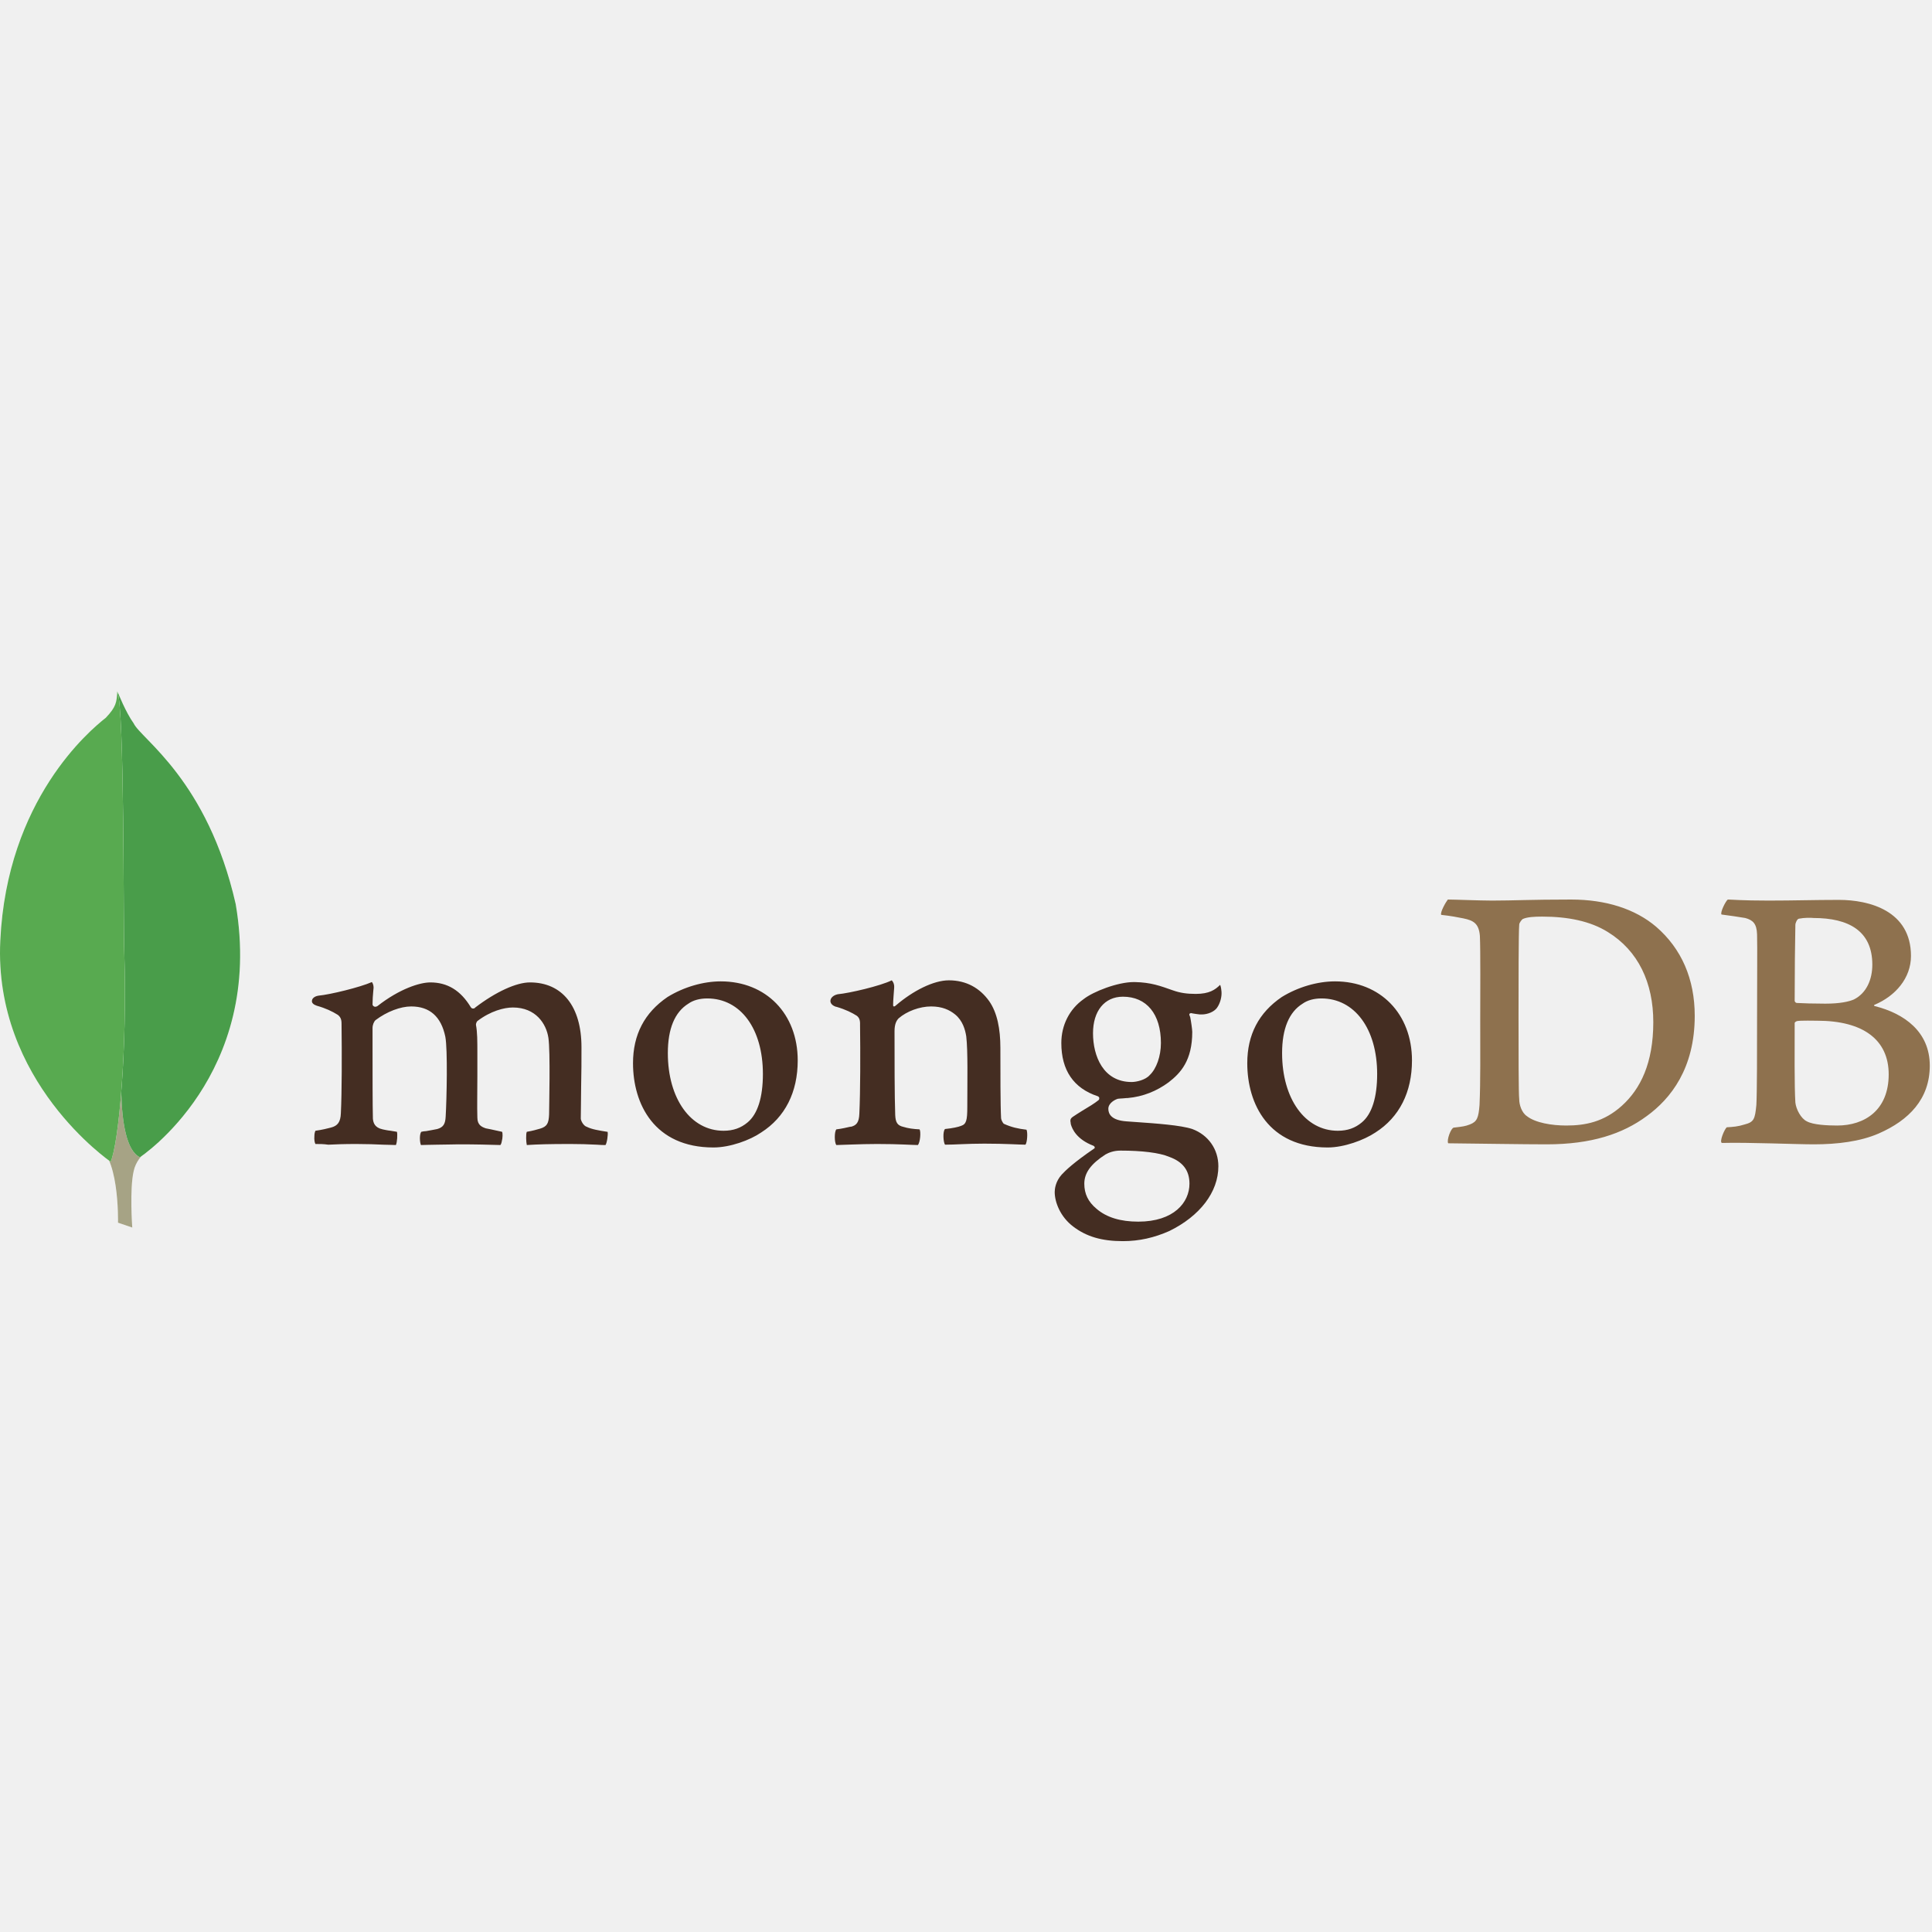
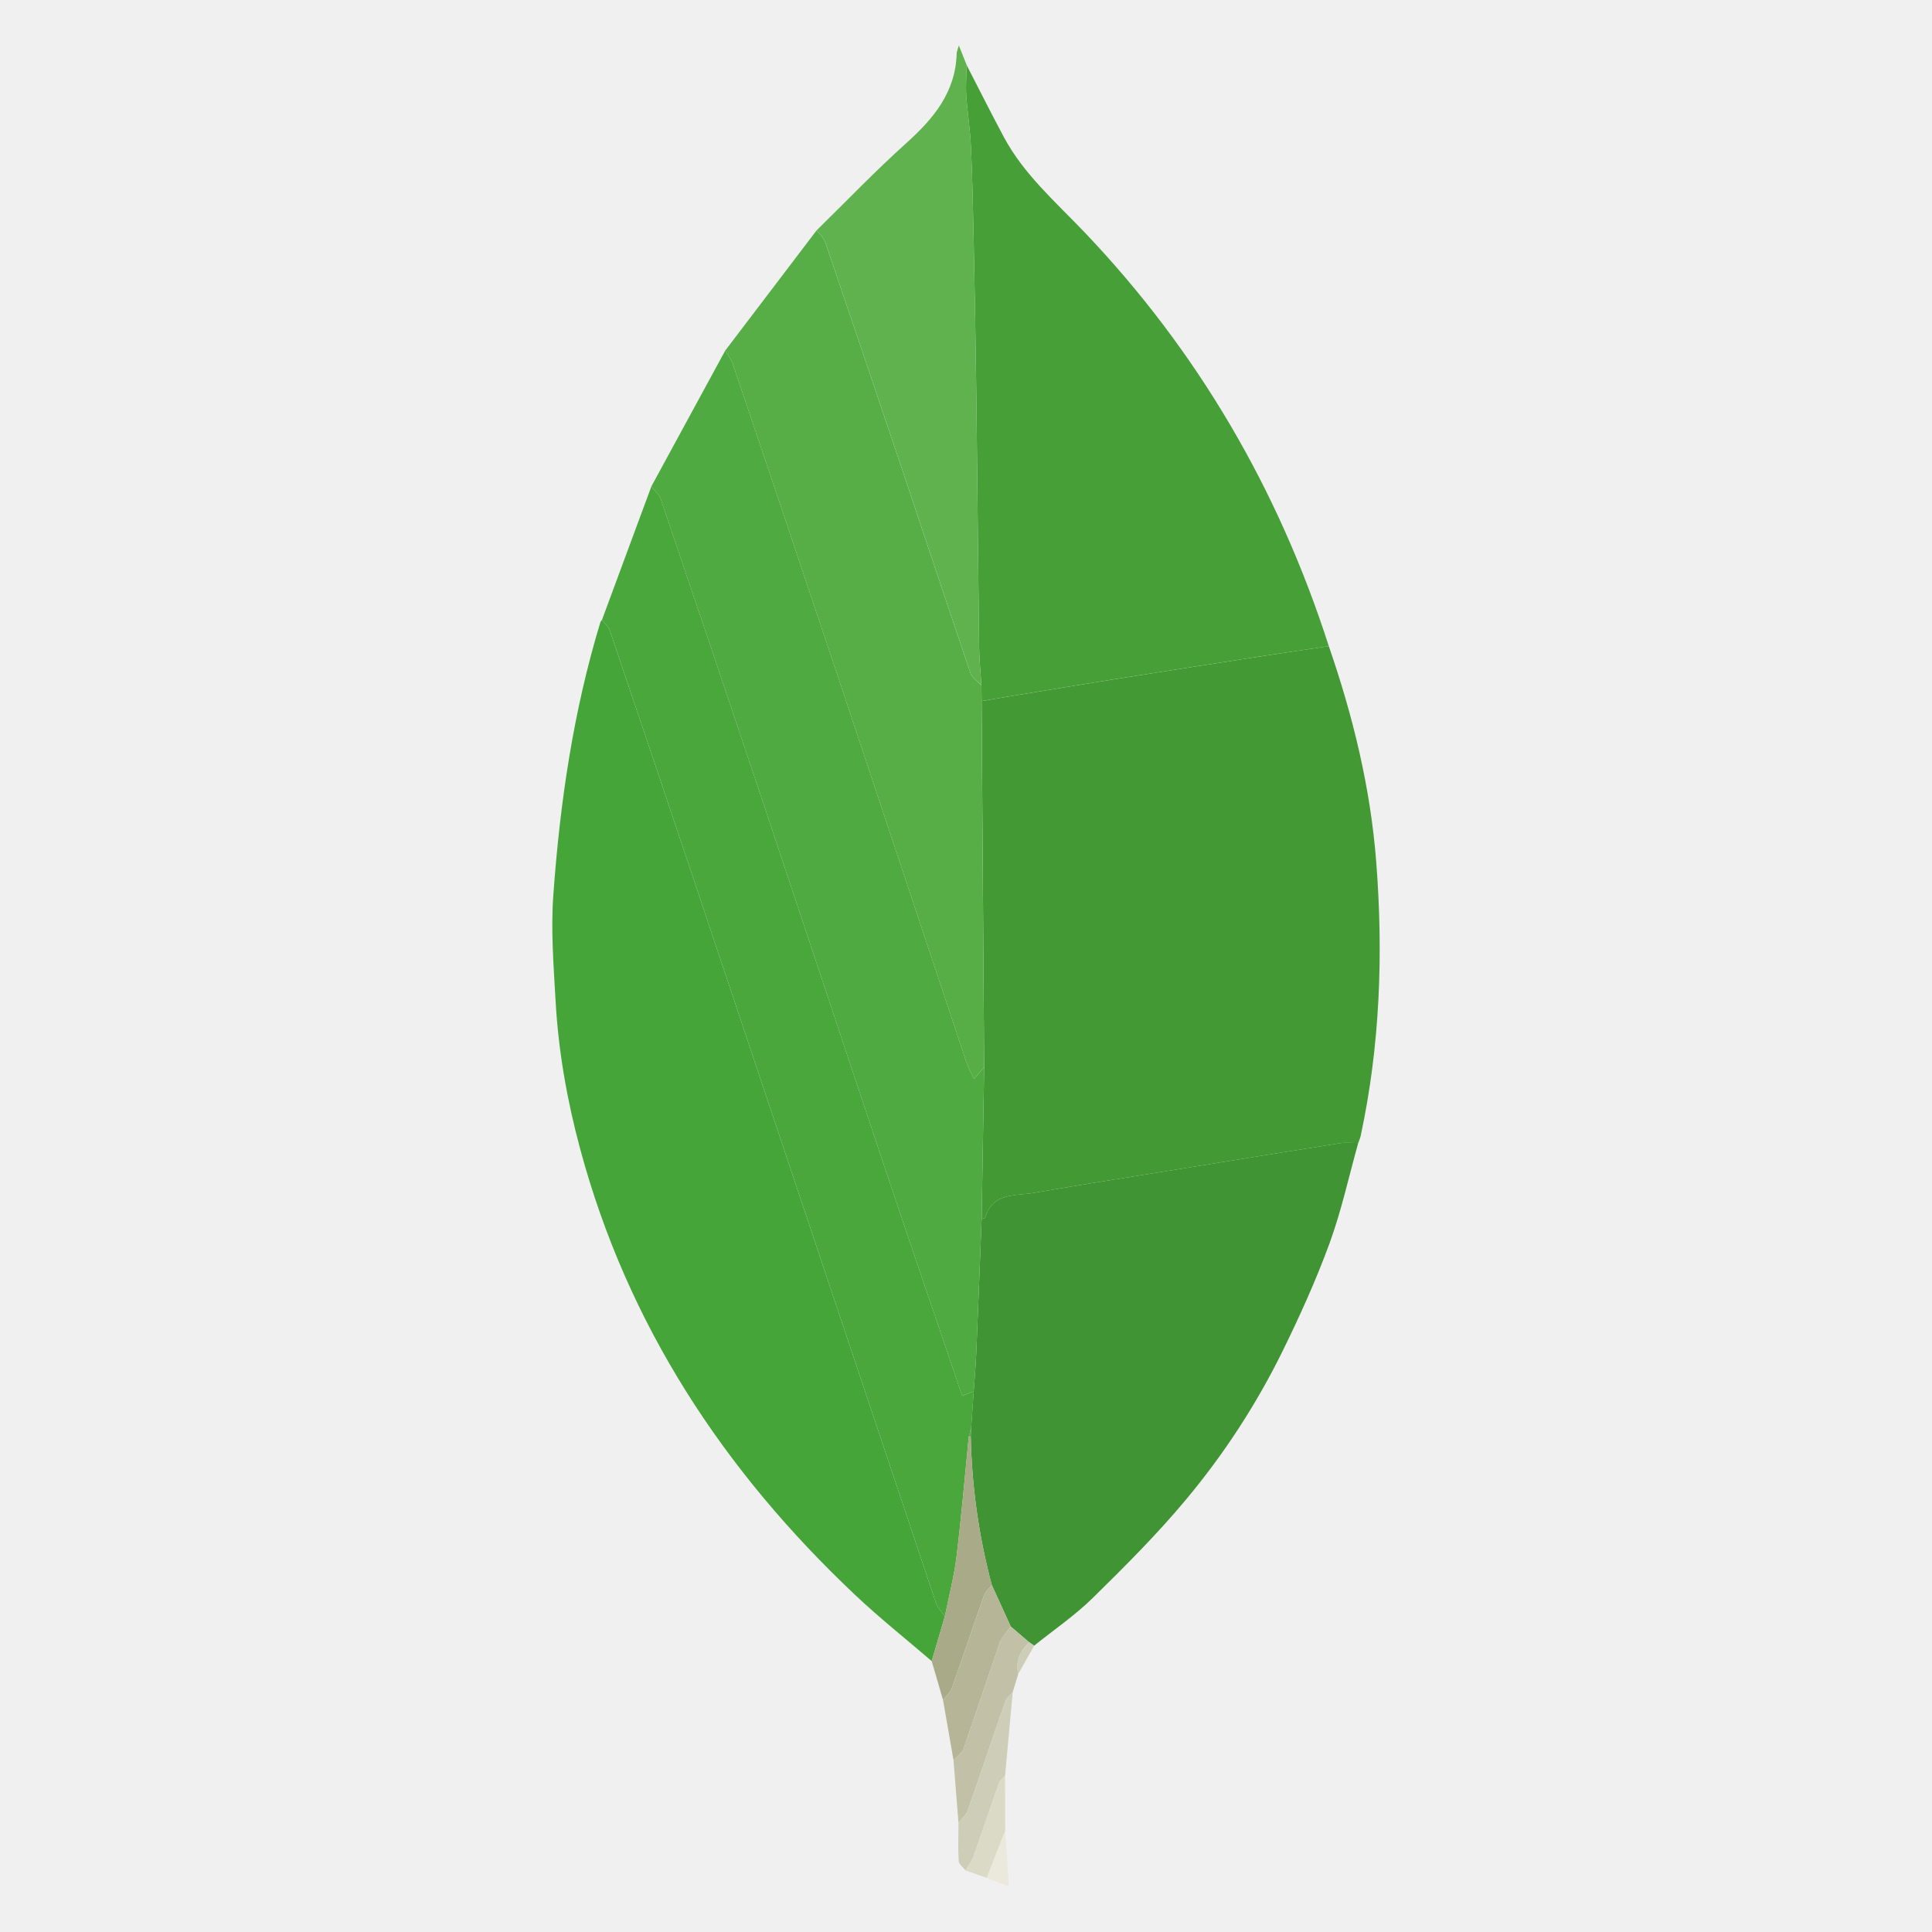
- <svg xmlns="http://www.w3.org/2000/svg" width="800px" height="800px" viewBox="0 -183 512 512">
-   <g fill="none" fill-rule="evenodd">
-     <path d="M476.713 60.463c-.46.092-.922 1.107-.922 1.66-.092 3.692-.184 13.474-.184 20.118 0 .185.276.554.553.554 1.384.092 4.706.184 7.567.184 3.968 0 6.275-.553 7.568-1.106 3.321-1.662 4.89-5.261 4.89-9.23 0-8.95-6.275-12.365-15.596-12.365-.646-.092-2.49-.092-3.876.185zm23.81 41.25c0-9.136-6.737-14.212-18.918-14.212-.554 0-4.43-.092-5.353.092-.277.093-.645.278-.645.555 0 6.551-.093 16.98.184 21.04.184 1.753 1.477 4.245 3.046 4.983 1.66.923 5.444 1.107 8.028 1.107 7.29 0 13.658-4.06 13.658-13.565zm-42.634-46.325c.922 0 3.69.276 10.796.276 6.737 0 12.089-.184 18.641-.184 8.028 0 19.102 2.86 19.102 14.857 0 5.906-4.153 10.613-9.597 12.92-.276.092-.276.276 0 .368 7.751 1.939 14.581 6.737 14.581 15.78 0 8.86-5.537 14.489-13.566 17.996-4.891 2.122-10.981 2.86-17.164 2.86-4.707 0-17.349-.553-24.362-.368-.738-.278.646-3.6 1.291-4.153 1.662-.093 2.953-.185 4.707-.739 2.492-.645 2.768-1.384 3.137-5.167.185-3.23.185-14.674.185-22.794 0-11.166.093-18.733 0-22.424-.092-2.86-1.107-3.784-3.137-4.338-1.57-.276-4.153-.646-6.276-.922-.462-.462 1.107-3.6 1.662-3.968zm-53.248 57.399c2.216 1.752 6.553 2.49 10.429 2.49 4.983 0 9.966-.921 14.765-5.26 4.891-4.428 8.305-11.257 8.305-22.146 0-10.429-3.968-18.919-12.089-23.901-4.614-2.862-10.52-4.06-17.349-4.06-2.03 0-3.968.092-5.167.645-.278.185-.923 1.015-.923 1.476-.185 1.846-.185 16.057-.185 24.363 0 8.582 0 20.579.185 21.963 0 1.385.645 3.507 2.03 4.43zm-20.948-57.4c1.754 0 8.49.277 11.72.277 5.815 0 9.967-.276 20.948-.276 9.228 0 16.98 2.491 22.517 7.197 6.736 5.814 10.244 13.843 10.244 23.624 0 13.935-6.368 21.964-12.736 26.578-6.366 4.706-14.672 7.474-26.484 7.474-6.275 0-17.072-.184-26.024-.277h-.092c-.461-.83.738-4.06 1.476-4.152 2.4-.277 3.046-.37 4.246-.83 1.937-.739 2.307-1.754 2.584-5.168.276-6.368.184-14.027.184-22.702 0-6.182.092-18.272-.093-22.148-.276-3.229-1.66-4.06-4.429-4.614-1.384-.276-3.23-.646-5.813-.922-.37-.647 1.291-3.507 1.752-4.06z" fill="#8E714E" />
-     <path d="M272.033 116.385c-2.307-.277-3.968-.645-5.998-1.568-.277-.185-.739-1.107-.739-1.477-.184-3.23-.184-12.458-.184-18.64 0-4.984-.83-9.321-2.953-12.366-2.492-3.508-6.09-5.537-10.705-5.537-4.06 0-9.505 2.768-14.027 6.644-.092.092-.83.739-.738-.277 0-1.015.185-3.045.277-4.43.093-1.292-.646-1.937-.646-1.937-2.953 1.476-11.258 3.414-14.304 3.69-2.214.463-2.768 2.585-.46 3.323h.092c2.49.738 4.152 1.569 5.443 2.4.923.738.831 1.753.831 2.584.092 6.92.092 17.533-.184 23.347-.092 2.307-.738 3.137-2.4 3.506l.185-.092c-1.292.277-2.307.553-3.876.738-.554.554-.554 3.507 0 4.153 1.015 0 6.367-.277 10.798-.277 6.09 0 9.228.277 10.796.277.646-.738.831-3.507.462-4.153-1.754-.092-3.046-.276-4.245-.646-1.661-.37-2.123-1.199-2.216-3.137-.183-4.892-.183-15.227-.183-22.24 0-1.938.553-2.861 1.106-3.415 2.123-1.845 5.538-3.137 8.583-3.137 2.953 0 4.89.923 6.367 2.123 2.03 1.66 2.676 4.06 2.953 5.813.461 3.968.277 11.812.277 18.641 0 3.691-.277 4.614-1.66 5.075-.647.277-2.308.647-4.246.83-.646.647-.461 3.508 0 4.154 2.676 0 5.814-.277 10.428-.277 5.721 0 9.413.277 10.89.277.46-.554.645-3.23.276-3.969zm25.562-35.25c-4.89 0-7.936 3.783-7.936 9.688 0 5.999 2.676 12.92 10.243 12.92 1.292 0 3.692-.554 4.798-1.846 1.754-1.66 2.954-4.983 2.954-8.49 0-7.659-3.784-12.273-10.059-12.273zm-.646 40.787c-1.845 0-3.138.554-3.968 1.016-3.876 2.49-5.629 4.89-5.629 7.752 0 2.675 1.015 4.797 3.23 6.643 2.676 2.307 6.367 3.415 11.073 3.415 9.413 0 13.566-5.076 13.566-10.058 0-3.508-1.754-5.815-5.352-7.106-2.584-1.108-7.29-1.662-12.92-1.662zm.646 23.994c-5.629 0-9.69-1.2-13.196-3.876-3.415-2.584-4.891-6.46-4.891-9.136 0-.738.185-2.769 1.846-4.614 1.014-1.108 3.23-3.23 8.49-6.829.184-.092.276-.184.276-.37 0-.184-.185-.369-.369-.46-4.337-1.661-5.629-4.338-5.999-5.814v-.185c-.091-.554-.276-1.107.555-1.661.646-.461 1.569-1.015 2.583-1.66 1.569-.924 3.23-1.939 4.245-2.77.185-.184.185-.368.185-.553 0-.185-.185-.37-.37-.461-6.458-2.123-9.688-6.922-9.688-14.12 0-4.706 2.122-8.951 5.905-11.627 2.584-2.03 9.044-4.522 13.289-4.522h.277c4.337.092 6.736 1.015 10.15 2.215 1.846.646 3.6.922 6 .922 3.598 0 5.167-1.107 6.458-2.398.093.184.278.646.37 1.845.092 1.2-.277 2.953-1.2 4.245-.738 1.015-2.399 1.754-4.06 1.754h-.462c-1.661-.185-2.4-.37-2.4-.37l-.368.185c-.092.185 0 .369.092.646l.093.185c.184.83.553 3.321.553 3.968 0 7.567-3.045 10.888-6.275 13.38-3.138 2.307-6.736 3.783-10.797 4.153-.092 0-.46 0-1.292.092-.461 0-1.107.093-1.2.093h-.092c-.738.184-2.583 1.107-2.583 2.675 0 1.384.83 3.046 4.798 3.323.83.092 1.66.092 2.584.185 5.26.368 11.812.83 14.857 1.845 4.245 1.568 6.921 5.352 6.921 9.874 0 6.83-4.89 13.197-13.011 17.164-3.968 1.754-7.937 2.677-12.274 2.677zm52.6-64.32c-1.937 0-3.691.46-4.983 1.383-3.598 2.215-5.444 6.645-5.444 13.104 0 12.09 6.09 20.58 14.765 20.58 2.584 0 4.614-.739 6.367-2.215 2.676-2.216 4.061-6.645 4.061-12.828 0-11.996-5.999-20.025-14.765-20.025zm1.662 39.496c-15.688 0-21.317-11.535-21.317-22.332 0-7.567 3.045-13.381 9.135-17.534 4.338-2.676 9.506-4.152 14.12-4.152 11.996 0 20.394 8.582 20.394 20.948 0 8.397-3.322 15.041-9.69 19.102-3.045 2.03-8.305 3.968-12.643 3.968h.001zM187.411 81.595c-1.938 0-3.691.461-4.984 1.384-3.598 2.215-5.444 6.645-5.444 13.104 0 12.09 6.09 20.58 14.765 20.58 2.584 0 4.614-.739 6.368-2.215 2.675-2.216 4.06-6.645 4.06-12.828 0-11.996-5.906-20.025-14.765-20.025zm1.661 39.497c-15.688 0-21.317-11.535-21.317-22.332 0-7.567 3.045-13.381 9.135-17.534 4.338-2.676 9.506-4.152 14.12-4.152 11.997 0 20.394 8.582 20.394 20.948 0 8.397-3.322 15.041-9.69 19.102-2.953 2.03-8.213 3.968-12.642 3.968zm-105.478-.923c-.185-.276-.37-1.107-.277-2.122 0-.739.185-1.2.277-1.384 1.938-.278 2.953-.555 4.06-.831 1.846-.462 2.584-1.476 2.676-3.783.278-5.537.278-16.058.185-23.348v-.185c0-.83 0-1.846-1.015-2.584-1.477-.922-3.23-1.752-5.537-2.4-.83-.275-1.384-.737-1.292-1.29 0-.554.554-1.2 1.754-1.385 3.045-.277 10.98-2.214 14.118-3.599.185.184.462.739.462 1.477l-.092 1.014c-.093 1.016-.185 2.216-.185 3.415 0 .369.37.646.738.646.185 0 .37-.092.554-.185 5.906-4.614 11.258-6.275 14.026-6.275 4.523 0 8.03 2.123 10.706 6.552.184.278.369.37.646.37.184 0 .46-.092.553-.277 5.445-4.153 10.89-6.645 14.488-6.645 8.582 0 13.658 6.368 13.658 17.165 0 3.045 0 7.013-.092 10.613 0 3.229-.092 6.182-.092 8.305 0 .46.645 1.937 1.66 2.214 1.292.646 3.046.923 5.353 1.292h.092c.185.646-.184 3.045-.553 3.507-.554 0-1.385 0-2.307-.092a136.208 136.208 0 0 0-7.014-.185c-5.721 0-8.674.092-11.536.277-.183-.738-.276-2.953 0-3.507 1.662-.276 2.492-.554 3.508-.83 1.846-.554 2.307-1.385 2.4-3.784 0-1.753.368-16.703-.186-20.302-.553-3.691-3.322-8.028-9.413-8.028-2.307 0-5.905.923-9.412 3.598-.184.185-.37.646-.37.923v.093c.37 1.937.37 4.153.37 7.567v5.998c0 4.153-.093 8.029 0 10.981 0 2.031 1.2 2.492 2.215 2.862.554.091.922.184 1.384.276.83.185 1.661.37 2.953.646.185.37.185 1.569-.092 2.584-.093.554-.278.83-.37.923-3.137-.092-6.367-.185-11.073-.185-1.384 0-3.784.093-5.814.093-1.662 0-3.23.092-4.152.092-.093-.185-.278-.83-.278-1.846 0-.83.185-1.476.37-1.661.461-.092.83-.184 1.292-.184 1.106-.185 2.03-.37 2.952-.554 1.57-.461 2.123-1.292 2.215-3.322.277-4.614.554-17.81-.092-21.133-1.107-5.352-4.152-8.028-9.044-8.028-2.86 0-6.46 1.384-9.412 3.6-.462.368-.831 1.29-.831 2.121v5.445c0 6.644 0 14.95.092 18.549.093 1.106.461 2.399 2.584 2.86.462.092 1.2.277 2.123.37l1.66.276c.186.554.093 2.769-.276 3.507-.923 0-2.03-.092-3.323-.092-1.937-.093-4.429-.185-7.197-.185-3.23 0-5.537.092-7.383.185-1.292-.185-2.307-.185-3.414-.185z" fill="#442D22" />
-     <path d="M35.053 142.317l-3.783-1.293s.462-19.286-6.46-20.67c-4.613-5.353.74-227.013 17.35-.739 0 0-5.722 2.86-6.737 7.752-1.108 4.799-.37 14.95-.37 14.95z" fill="#FFF" />
-     <path d="M35.053 142.317l-3.783-1.293s.462-19.286-6.46-20.67c-4.613-5.353.74-227.013 17.35-.739 0 0-5.722 2.86-6.737 7.752-1.108 4.799-.37 14.95-.37 14.95z" fill="#A6A385" />
-     <path d="M37.084 123.676s33.13-21.779 25.377-67.09c-7.474-32.943-25.1-43.74-27.038-47.893C33.301 5.74 31.27.573 31.27.573l1.385 91.634c0 .093-2.861 28.054 4.43 31.47" fill="#FFF" />
-     <path d="M37.084 123.676s33.13-21.779 25.377-67.09c-7.474-32.943-25.1-43.74-27.038-47.893C33.301 5.74 31.27.573 31.27.573l1.385 91.634c0 .093-2.861 28.054 4.43 31.47" fill="#499D4A" />
-     <path d="M29.333 124.875S-1.767 103.65.079 66.277C1.832 28.903 23.795 10.539 28.04 7.217c2.769-2.953 2.861-4.061 3.046-7.014 1.938 4.153 1.569 62.106 1.845 68.934.83 26.3-1.476 50.756-3.598 55.738z" fill="#FFF" />
-     <path d="M29.333 124.875S-1.767 103.65.079 66.277C1.832 28.903 23.795 10.539 28.04 7.217c2.769-2.953 2.861-4.061 3.046-7.014 1.938 4.153 1.569 62.106 1.845 68.934.83 26.3-1.476 50.756-3.598 55.738z" fill="#58AA50" />
-   </g>
+ <svg xmlns="http://www.w3.org/2000/svg" viewBox="0 0 128 128">
+   <path fill-rule="evenodd" clip-rule="evenodd" fill="#439934" d="M88.038 42.812c1.605 4.643 2.761 9.383 3.141 14.296.472 6.095.256 12.147-1.029 18.142-.035.165-.109.32-.164.48-.403.001-.814-.049-1.208.012-3.329.523-6.655 1.065-9.981 1.604-3.438.557-6.881 1.092-10.313 1.687-1.216.21-2.721-.041-3.212 1.641-.014.046-.154.054-.235.08l.166-10.051-.169-24.252 1.602-.275c2.62-.429 5.24-.864 7.862-1.281 3.129-.497 6.261-.98 9.392-1.465 1.381-.215 2.764-.412 4.148-.618z" />
+   <path fill-rule="evenodd" clip-rule="evenodd" fill="#45A538" d="M61.729 110.054c-1.69-1.453-3.439-2.842-5.059-4.37-8.717-8.222-15.093-17.899-18.233-29.566-.865-3.211-1.442-6.474-1.627-9.792-.13-2.322-.318-4.665-.154-6.975.437-6.144 1.325-12.229 3.127-18.147l.099-.138c.175.233.427.439.516.702 1.759 5.18 3.505 10.364 5.242 15.551 5.458 16.3 10.909 32.604 16.376 48.9.107.318.384.579.583.866l-.87 2.969z" />
+   <path fill-rule="evenodd" clip-rule="evenodd" fill="#46A037" d="M88.038 42.812c-1.384.206-2.768.403-4.149.616-3.131.485-6.263.968-9.392 1.465-2.622.417-5.242.852-7.862 1.281l-1.602.275-.012-1.045c-.053-.859-.144-1.717-.154-2.576-.069-5.478-.112-10.956-.18-16.434-.042-3.429-.105-6.857-.175-10.285-.043-2.13-.089-4.261-.185-6.388-.052-1.143-.236-2.28-.311-3.423-.042-.657.016-1.319.029-1.979.817 1.583 1.616 3.178 2.456 4.749 1.327 2.484 3.441 4.314 5.344 6.311 7.523 7.892 12.864 17.068 16.193 27.433z" />
+   <path fill-rule="evenodd" clip-rule="evenodd" fill="#409433" d="M65.036 80.753c.081-.026.222-.034.235-.08.491-1.682 1.996-1.431 3.212-1.641 3.432-.594 6.875-1.13 10.313-1.687 3.326-.539 6.652-1.081 9.981-1.604.394-.062.805-.011 1.208-.012-.622 2.22-1.112 4.488-1.901 6.647-.896 2.449-1.98 4.839-3.131 7.182a49.142 49.142 0 01-6.353 9.763c-1.919 2.308-4.058 4.441-6.202 6.548-1.185 1.165-2.582 2.114-3.882 3.161l-.337-.23-1.214-1.038-1.256-2.753a41.402 41.402 0 01-1.394-9.838l.023-.561.171-2.426c.057-.828.133-1.655.168-2.485.129-2.982.241-5.964.359-8.946z" />
+   <path fill-rule="evenodd" clip-rule="evenodd" fill="#4FAA41" d="M65.036 80.753c-.118 2.982-.23 5.964-.357 8.947-.035.83-.111 1.657-.168 2.485l-.765.289c-1.699-5.002-3.399-9.951-5.062-14.913-2.75-8.209-5.467-16.431-8.213-24.642a4498.887 4498.887 0 00-6.7-19.867c-.105-.31-.407-.552-.617-.826l4.896-9.002c.168.292.39.565.496.879a6167.476 6167.476 0 016.768 20.118c2.916 8.73 5.814 17.467 8.728 26.198.116.349.308.671.491 1.062l.67-.78-.167 10.052z" />
+   <path fill-rule="evenodd" clip-rule="evenodd" fill="#4AA73C" d="M43.155 32.227c.21.274.511.516.617.826a4498.887 4498.887 0 016.7 19.867c2.746 8.211 5.463 16.433 8.213 24.642 1.662 4.961 3.362 9.911 5.062 14.913l.765-.289-.171 2.426-.155.559c-.266 2.656-.49 5.318-.814 7.968-.163 1.328-.509 2.632-.772 3.947-.198-.287-.476-.548-.583-.866-5.467-16.297-10.918-32.6-16.376-48.9a3888.972 3888.972 0 00-5.242-15.551c-.089-.263-.34-.469-.516-.702l3.272-8.84z" />
+   <path fill-rule="evenodd" clip-rule="evenodd" fill="#57AE47" d="M65.202 70.702l-.67.78c-.183-.391-.375-.714-.491-1.062-2.913-8.731-5.812-17.468-8.728-26.198a6167.476 6167.476 0 00-6.768-20.118c-.105-.314-.327-.588-.496-.879l6.055-7.965c.191.255.463.482.562.769 1.681 4.921 3.347 9.848 5.003 14.778 1.547 4.604 3.071 9.215 4.636 13.813.105.308.47.526.714.786l.012 1.045c.058 8.082.115 16.167.171 24.251z" />
+   <path fill-rule="evenodd" clip-rule="evenodd" fill="#60B24F" d="M65.021 45.404c-.244-.26-.609-.478-.714-.786-1.565-4.598-3.089-9.209-4.636-13.813-1.656-4.93-3.322-9.856-5.003-14.778-.099-.287-.371-.514-.562-.769 1.969-1.928 3.877-3.925 5.925-5.764 1.821-1.634 3.285-3.386 3.352-5.968.003-.107.059-.214.145-.514l.519 1.306c-.013.661-.072 1.322-.029 1.979.075 1.143.259 2.28.311 3.423.096 2.127.142 4.258.185 6.388.069 3.428.132 6.856.175 10.285.067 5.478.111 10.956.18 16.434.008.861.098 1.718.152 2.577z" />
+   <path fill-rule="evenodd" clip-rule="evenodd" fill="#A9AA88" d="M62.598 107.085c.263-1.315.609-2.62.772-3.947.325-2.649.548-5.312.814-7.968l.066-.01.066.011a41.402 41.402 0 001.394 9.838c-.176.232-.425.439-.518.701-.727 2.05-1.412 4.116-2.143 6.166-.1.28-.378.498-.574.744l-.747-2.566.87-2.969z" />
+   <path fill-rule="evenodd" clip-rule="evenodd" fill="#B6B598" d="M62.476 112.621c.196-.246.475-.464.574-.744.731-2.05 1.417-4.115 2.143-6.166.093-.262.341-.469.518-.701l1.255 2.754c-.248.352-.59.669-.728 1.061l-2.404 7.059c-.099.283-.437.483-.663.722l-.695-3.985z" />
+   <path fill-rule="evenodd" clip-rule="evenodd" fill="#C2C1A7" d="M63.171 116.605c.227-.238.564-.439.663-.722l2.404-7.059c.137-.391.48-.709.728-1.061l1.215 1.037c-.587.58-.913 1.25-.717 2.097l-.369 1.208c-.168.207-.411.387-.494.624-.839 2.403-1.64 4.819-2.485 7.222-.107.305-.404.544-.614.812-.109-1.387-.22-2.771-.331-4.158z" />
+   <path fill-rule="evenodd" clip-rule="evenodd" fill="#CECDB7" d="M63.503 120.763c.209-.269.506-.508.614-.812.845-2.402 1.646-4.818 2.485-7.222.083-.236.325-.417.494-.624l-.509 5.545c-.136.157-.333.294-.398.477-.575 1.614-1.117 3.24-1.694 4.854-.119.333-.347.627-.525.938-.158-.207-.441-.407-.454-.623-.051-.841-.016-1.688-.013-2.533z" />
+   <path fill-rule="evenodd" clip-rule="evenodd" fill="#DBDAC7" d="M63.969 123.919c.178-.312.406-.606.525-.938.578-1.613 1.119-3.239 1.694-4.854.065-.183.263-.319.398-.477l.012 3.64-1.218 3.124-1.411-.495z" />
+   <path fill-rule="evenodd" clip-rule="evenodd" fill="#EBE9DC" d="M65.38 124.415l1.218-3.124.251 3.696-1.469-.572z" />
+   <path fill-rule="evenodd" clip-rule="evenodd" fill="#CECDB7" d="M67.464 110.898c-.196-.847.129-1.518.717-2.097l.337.23-1.054 1.867z" />
+   <path fill-rule="evenodd" clip-rule="evenodd" fill="#4FAA41" d="M64.316 95.172l-.066-.011-.066.01.155-.559-.023.56z" />
</svg>
